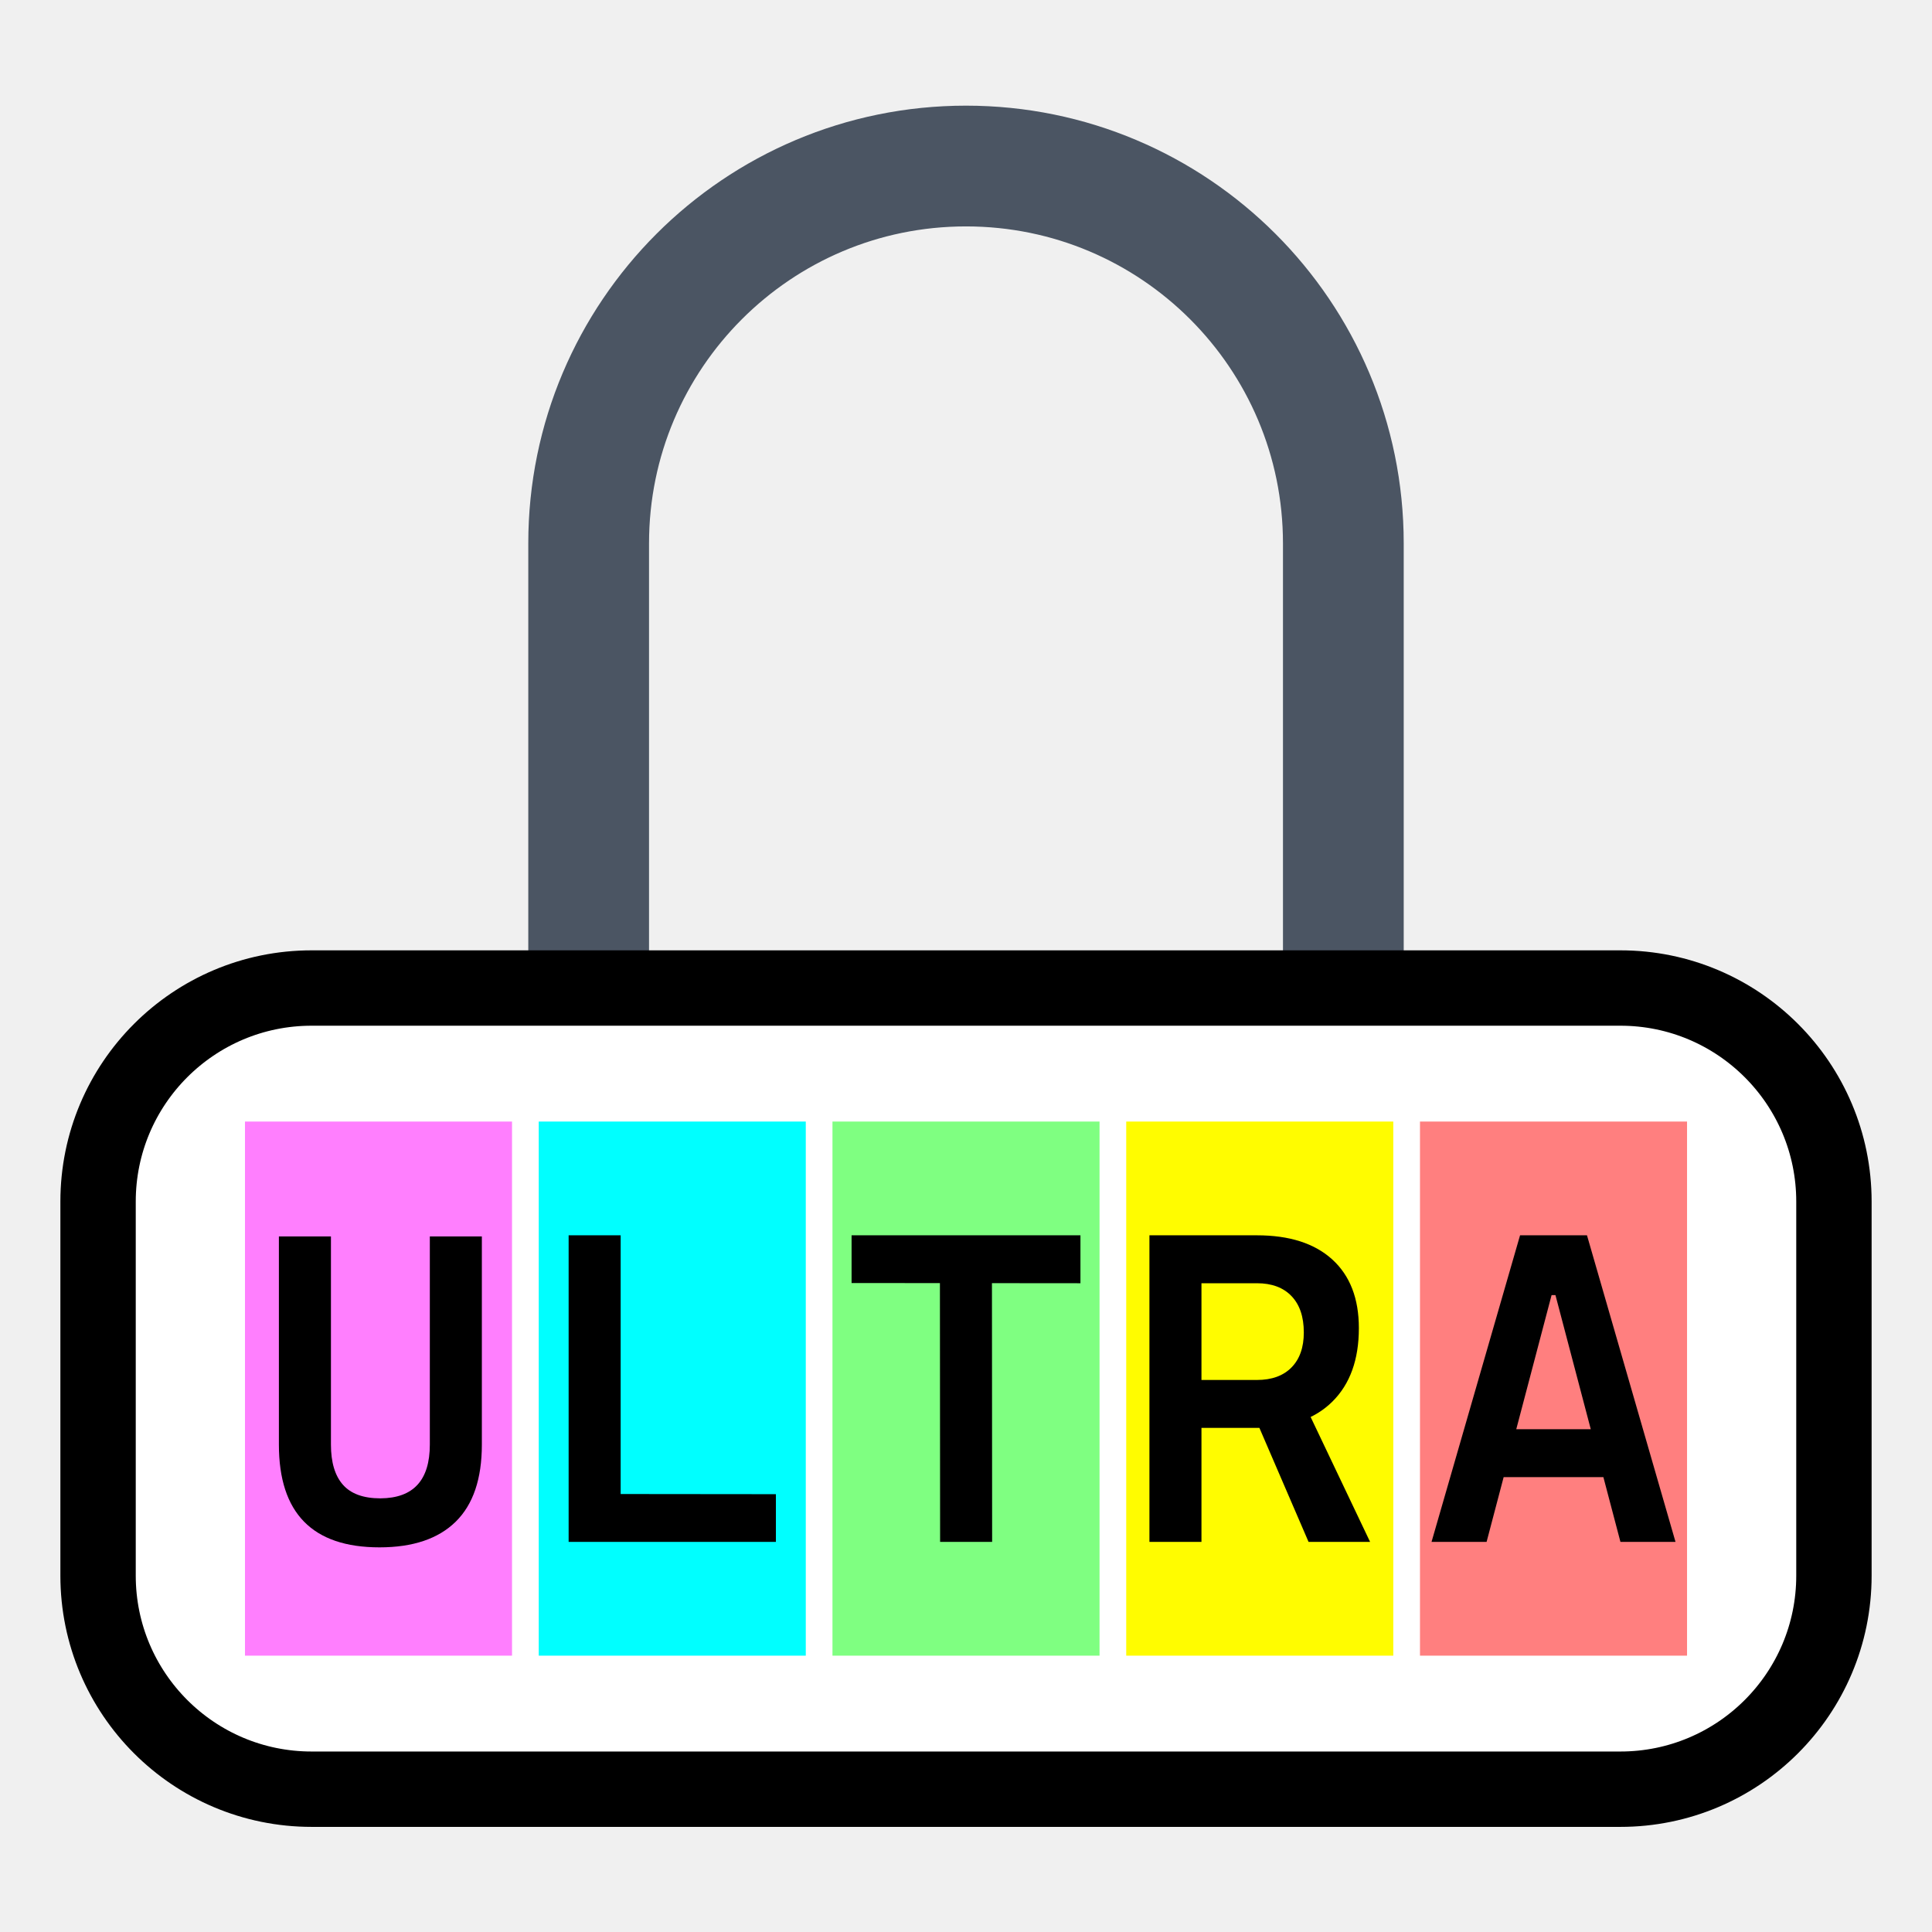
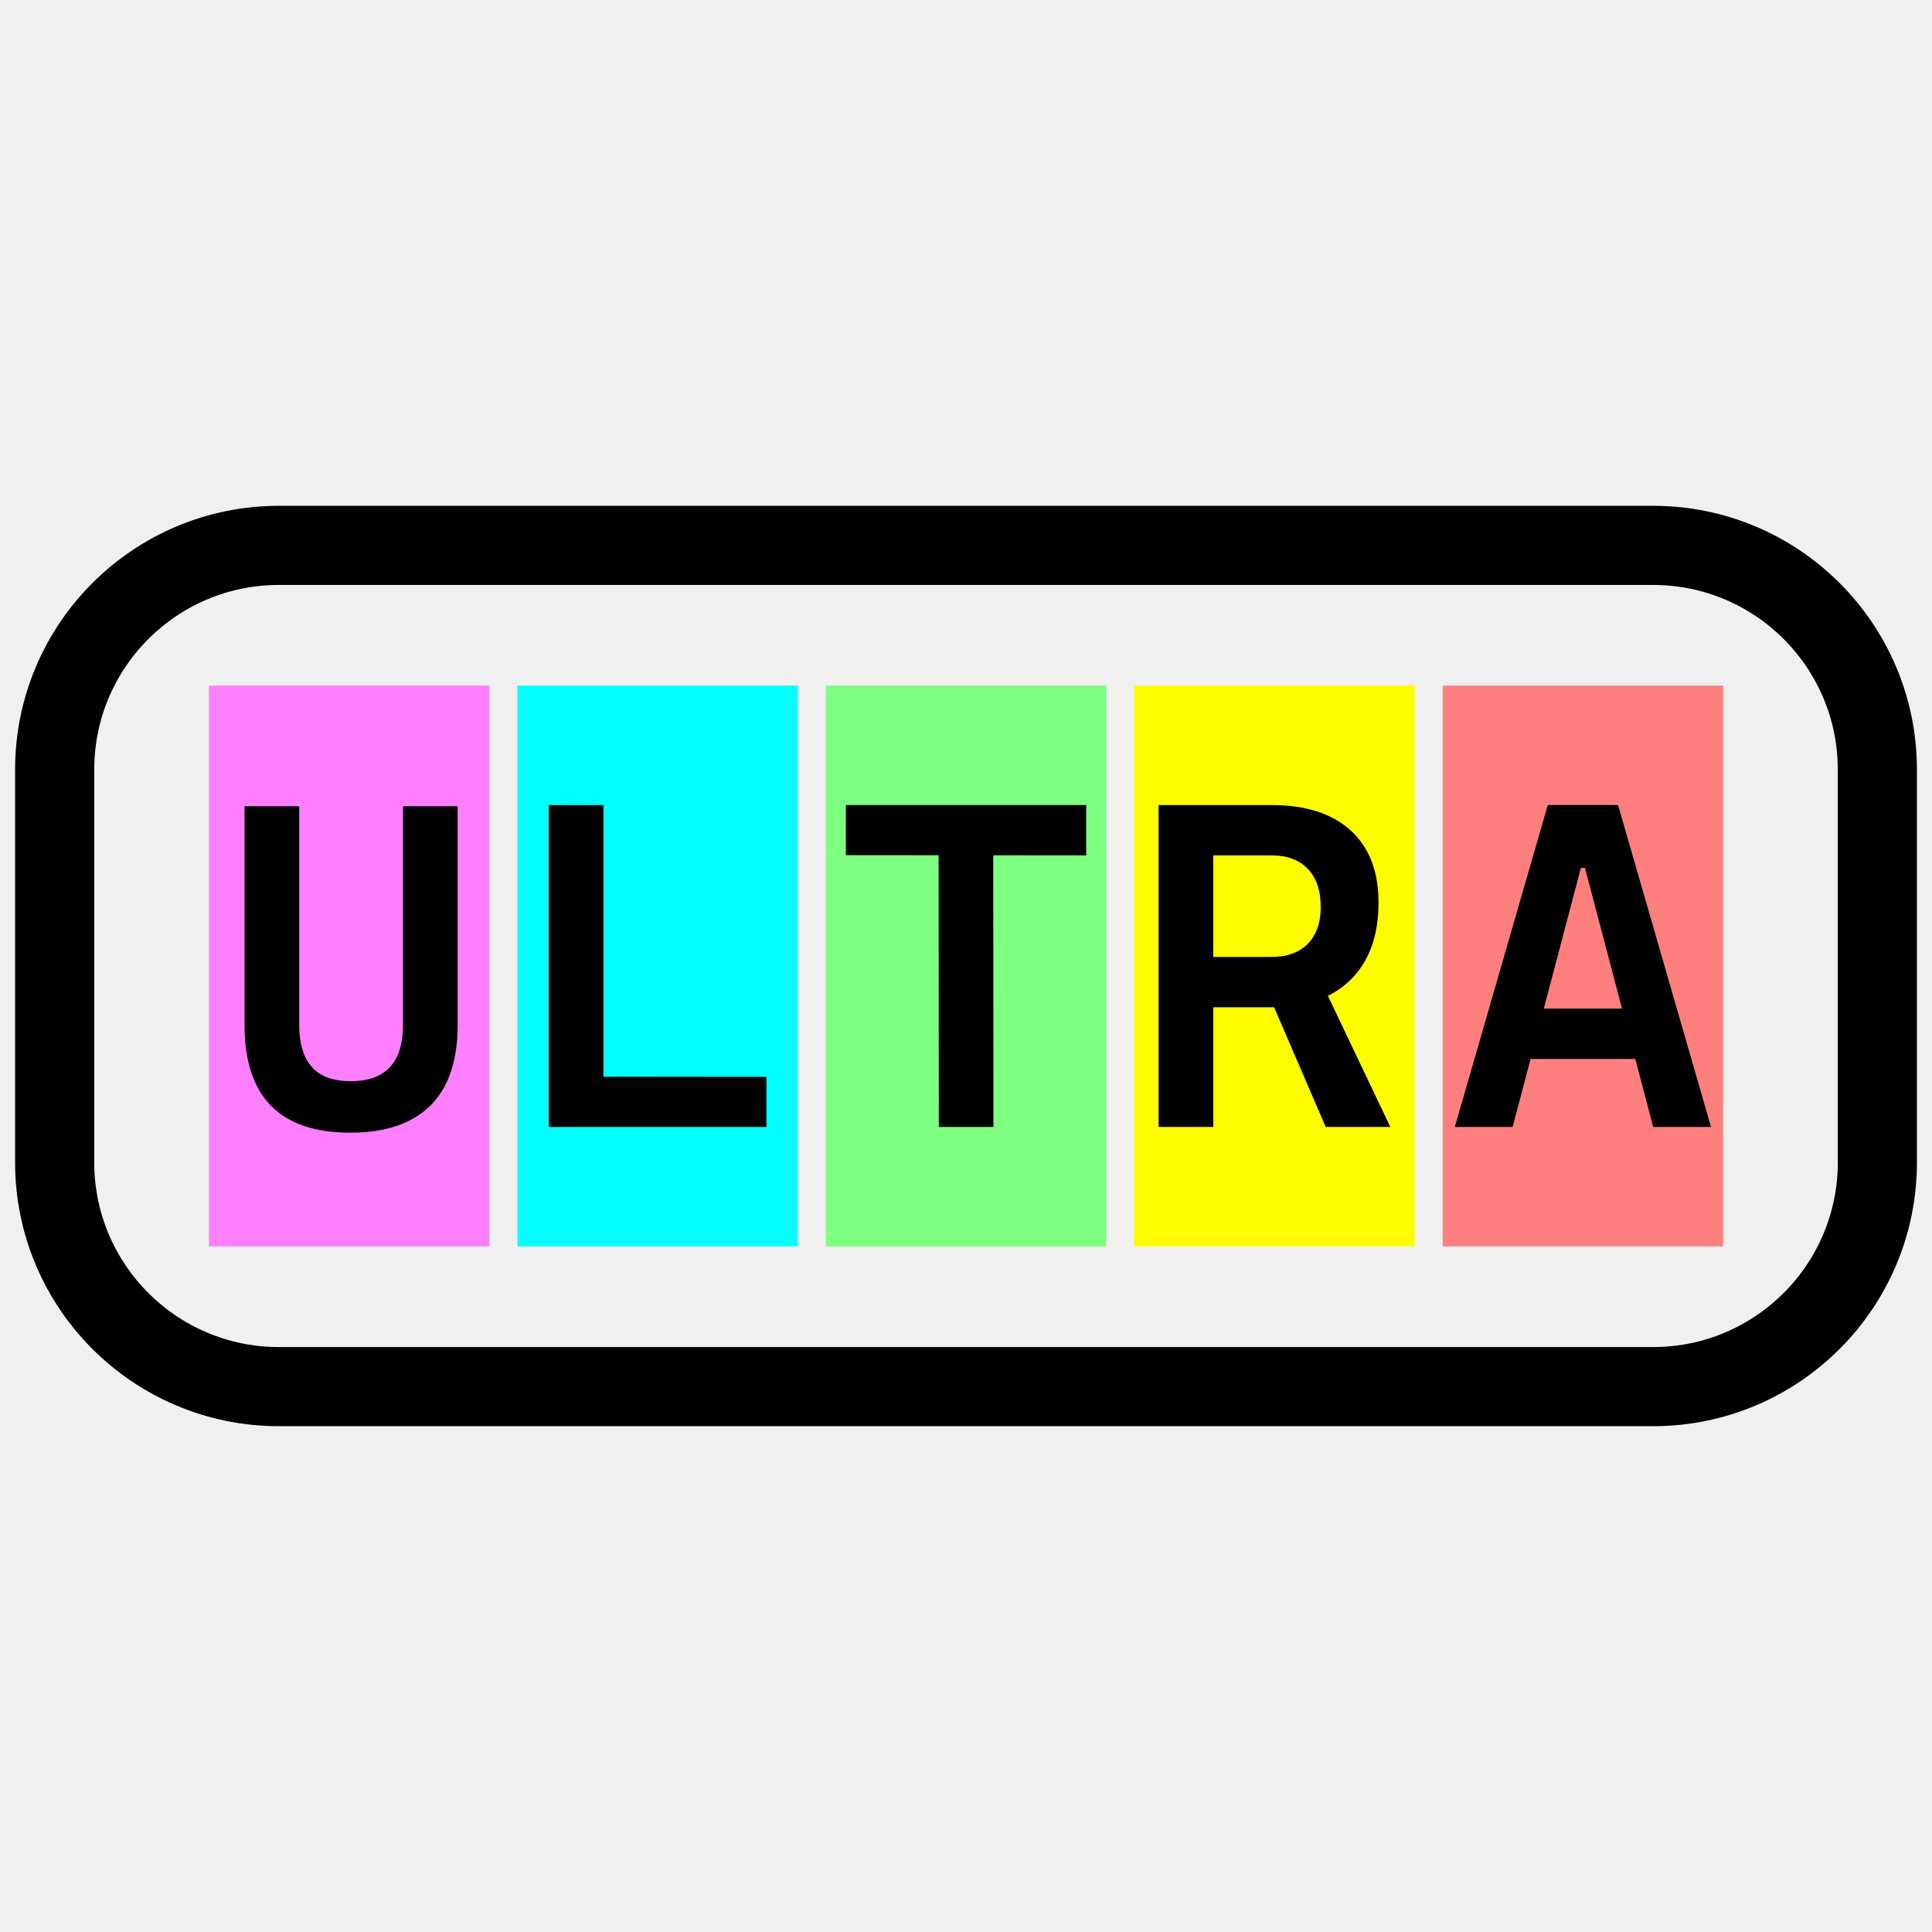
- <svg xmlns="http://www.w3.org/2000/svg" version="1.1" width="256" height="256" viewBox="0 0 256 256">
-   <path d="M 78 128 V 72 a 50 50 0 0 1 100 0 V 128" fill="none" stroke="#4b5563" stroke-width="16" stroke-linecap="round" />
-   <svg x="0" y="56" width="256" height="256" viewBox="273.057 -357.652 205.068 205.068" fill="none" fill-rule="evenodd" stroke="black" stroke-width="0.501" stroke-linejoin="bevel" stroke-miterlimit="10">
-     <rect x="283.466" y="-297.639" width="184.25" height="85.039" rx="22.67" ry="22.67" fill="#ffffff" stroke="none" />
-     <g id="Layer 1" transform="scale(1 -1)">
-       <g id="Group" stroke-linecap="round">
-         <rect x="283.466" y="212.6" width="184.25" height="85.039" rx="22.67" ry="22.67" stroke-width="8" stroke-linejoin="miter" />
-         <rect x="299.06" y="226.774" width="28.345" height="56.692" stroke="none" fill="#ff7ffe" stroke-width="0.5" stroke-linejoin="miter" />
-         <g id="Group_1" fill-rule="nonzero" stroke-linejoin="round" stroke="none" stroke-width="1.172" fill="#000000">
-           <g id="Group_2">
-             <path d="M 313.34,238.27 C 306.22,238.27 302.66,241.906 302.66,249.179 L 302.66,271.271 L 308.184,271.271 L 308.184,249.179 C 308.184,247.3 308.607,245.879 309.456,244.916 C 310.304,243.954 311.629,243.473 313.432,243.472 C 316.931,243.488 318.68,245.39 318.68,249.179 L 318.68,271.271 L 324.203,271.271 L 324.203,249.179 C 324.203,245.543 323.278,242.815 321.43,240.997 C 319.581,239.179 316.884,238.27 313.34,238.27 Z" marker-start="none" marker-end="none" />
-           </g>
+ <svg xmlns="http://www.w3.org/2000/svg" version="1.1" width="256" height="256" viewBox="277.94 -352.77 195.3 195.3" fill="none" fill-rule="evenodd" stroke="black" stroke-width="0.501" stroke-linejoin="bevel" stroke-miterlimit="10">
+   <g id="Layer 1" transform="scale(1 -1)">
+     <g id="Group" stroke-linecap="round">
+       <rect x="283.466" y="212.6" width="184.25" height="85.039" rx="22.67" ry="22.67" stroke-width="8" stroke-linejoin="miter" />
+       <rect x="299.06" y="226.774" width="28.345" height="56.692" stroke="none" fill="#ff7ffe" stroke-width="0.5" stroke-linejoin="miter" />
+       <g id="Group_1" fill-rule="nonzero" stroke-linejoin="round" stroke="none" stroke-width="1.172" fill="#000000">
+         <g id="Group_2">
+           <path d="M 313.34,238.27 C 306.22,238.27 302.66,241.906 302.66,249.179 L 302.66,271.271 L 308.184,271.271 L 308.184,249.179 C 308.184,247.3 308.607,245.879 309.456,244.916 C 310.304,243.954 311.629,243.473 313.432,243.472 C 316.931,243.488 318.68,245.39 318.68,249.179 L 318.68,271.271 L 324.203,271.271 L 324.203,249.179 C 324.203,245.543 323.278,242.815 321.43,240.997 C 319.581,239.179 316.884,238.27 313.34,238.27 Z" marker-start="none" marker-end="none" />
        </g>
-         <rect x="330.24" y="226.774" width="28.345" height="56.692" stroke="none" fill="#00ffff" stroke-width="0.5" stroke-linejoin="miter" />
-         <g id="Group_3" fill-rule="nonzero" stroke-linejoin="round" stroke="none" stroke-width="1.172" fill="#000000">
-           <g id="Group_4">
-             <path d="M 333.413,238.849 L 333.413,271.391 L 338.936,271.391 L 338.936,238.849 L 333.413,238.849 Z M 333.413,238.849 L 333.413,243.936 L 355.413,243.914 L 355.413,238.849 L 333.413,238.849 Z" marker-start="none" marker-end="none" />
-           </g>
+       </g>
+       <rect x="330.24" y="226.774" width="28.345" height="56.692" stroke="none" fill="#00ffff" stroke-width="0.5" stroke-linejoin="miter" />
+       <g id="Group_3" fill-rule="nonzero" stroke-linejoin="round" stroke="none" stroke-width="1.172" fill="#000000">
+         <g id="Group_4">
+           <path d="M 333.413,238.849 L 333.413,271.391 L 338.936,271.391 L 338.936,238.849 L 333.413,238.849 Z M 333.413,238.849 L 333.413,243.936 L 355.413,243.914 L 355.413,238.849 L 333.413,238.849 Z" marker-start="none" marker-end="none" />
        </g>
-         <rect x="361.418" y="226.774" width="28.347" height="56.692" stroke="none" fill="#7fff81" stroke-width="0.5" stroke-linejoin="miter" />
-         <g id="Group_5" fill-rule="nonzero" stroke-linejoin="round" stroke="none" stroke-width="1.172" fill="#000000">
-           <g id="Group_6">
-             <path d="M 372.842,238.849 L 372.819,271.391 L 378.342,271.391 L 378.365,238.849 L 372.842,238.849 Z M 363.446,266.326 L 363.446,271.391 L 387.739,271.391 L 387.739,266.304 L 363.446,266.326 Z" marker-start="none" marker-end="none" />
-           </g>
+       </g>
+       <rect x="361.418" y="226.774" width="28.347" height="56.692" stroke="none" fill="#7fff81" stroke-width="0.5" stroke-linejoin="miter" />
+       <g id="Group_5" fill-rule="nonzero" stroke-linejoin="round" stroke="none" stroke-width="1.172" fill="#000000">
+         <g id="Group_6">
+           <path d="M 372.842,238.849 L 372.819,271.391 L 378.342,271.391 L 378.365,238.849 L 372.842,238.849 Z M 363.446,266.326 L 363.446,271.391 L 387.739,271.391 L 387.739,266.304 L 363.446,266.326 Z" marker-start="none" marker-end="none" />
        </g>
-         <rect x="392.598" y="226.774" width="28.347" height="56.692" stroke="none" fill="#fffc00" stroke-width="0.5" stroke-linejoin="miter" />
-         <g id="Group_7" fill-rule="nonzero" stroke-linejoin="round" stroke="none" stroke-width="1.172" fill="#000000">
-           <g id="Group_8">
-             <path d="M 400.263,250.949 L 400.263,256.037 L 406.474,256.037 C 408.047,256.037 409.27,256.48 410.14,257.366 C 411.011,258.252 411.447,259.49 411.447,261.079 C 411.447,262.744 411.011,264.031 410.14,264.94 C 409.27,265.849 408.047,266.304 406.474,266.304 L 400.355,266.304 L 399.805,271.391 L 406.474,271.391 C 409.927,271.391 412.593,270.535 414.472,268.824 C 416.351,267.113 417.291,264.684 417.291,261.537 C 417.291,258.191 416.351,255.589 414.472,253.733 C 412.593,251.877 409.927,250.949 406.474,250.949 L 400.263,250.949 Z M 395.061,238.849 L 395.061,271.391 L 400.584,271.391 L 400.584,238.849 L 395.061,238.849 Z M 411.951,238.849 L 405.351,254.157 L 411.195,254.157 L 418.483,238.849 L 411.951,238.849 Z" marker-start="none" marker-end="none" />
-           </g>
+       </g>
+       <rect x="392.598" y="226.774" width="28.347" height="56.692" stroke="none" fill="#fffc00" stroke-width="0.5" stroke-linejoin="miter" />
+       <g id="Group_7" fill-rule="nonzero" stroke-linejoin="round" stroke="none" stroke-width="1.172" fill="#000000">
+         <g id="Group_8">
+           <path d="M 400.263,250.949 L 400.263,256.037 L 406.474,256.037 C 408.047,256.037 409.27,256.48 410.14,257.366 C 411.011,258.252 411.447,259.49 411.447,261.079 C 411.447,262.744 411.011,264.031 410.14,264.94 C 409.27,265.849 408.047,266.304 406.474,266.304 L 400.355,266.304 L 399.805,271.391 L 406.474,271.391 C 409.927,271.391 412.593,270.535 414.472,268.824 C 416.351,267.113 417.291,264.684 417.291,261.537 C 417.291,258.191 416.351,255.589 414.472,253.733 C 412.593,251.877 409.927,250.949 406.474,250.949 L 400.263,250.949 Z M 395.061,238.849 L 395.061,271.391 L 400.584,271.391 L 400.584,238.849 L 395.061,238.849 Z M 411.951,238.849 L 405.351,254.157 L 411.195,254.157 L 418.483,238.849 L 411.951,238.849 Z" marker-start="none" marker-end="none" />
        </g>
-         <rect x="423.778" y="226.774" width="28.346" height="56.692" stroke="none" fill="#ff7f7f" stroke-width="0.5" stroke-linejoin="miter" />
-         <g id="Group_9" fill-rule="nonzero" stroke-linejoin="round" stroke="none" stroke-width="1.172" fill="#000000">
-           <g id="Group_10">
-             <path d="M 425.004,238.849 L 434.4,271.391 L 441.504,271.391 L 450.901,238.849 L 445.056,238.849 L 438.158,265.043 L 437.746,265.043 L 430.848,238.849 L 425.004,238.849 Z M 429.588,245.724 L 429.588,250.812 L 446.088,250.812 L 446.088,245.724 L 429.588,245.724 Z" marker-start="none" marker-end="none" />
-           </g>
+       </g>
+       <rect x="423.778" y="226.774" width="28.346" height="56.692" stroke="none" fill="#ff7f7f" stroke-width="0.5" stroke-linejoin="miter" />
+       <g id="Group_9" fill-rule="nonzero" stroke-linejoin="round" stroke="none" stroke-width="1.172" fill="#000000">
+         <g id="Group_10">
+           <path d="M 425.004,238.849 L 434.4,271.391 L 441.504,271.391 L 450.901,238.849 L 445.056,238.849 L 438.158,265.043 L 437.746,265.043 L 430.848,238.849 L 425.004,238.849 Z M 429.588,245.724 L 429.588,250.812 L 446.088,250.812 L 446.088,245.724 L 429.588,245.724 Z" marker-start="none" marker-end="none" />
        </g>
      </g>
    </g>
-   </svg>
+   </g>
</svg>
